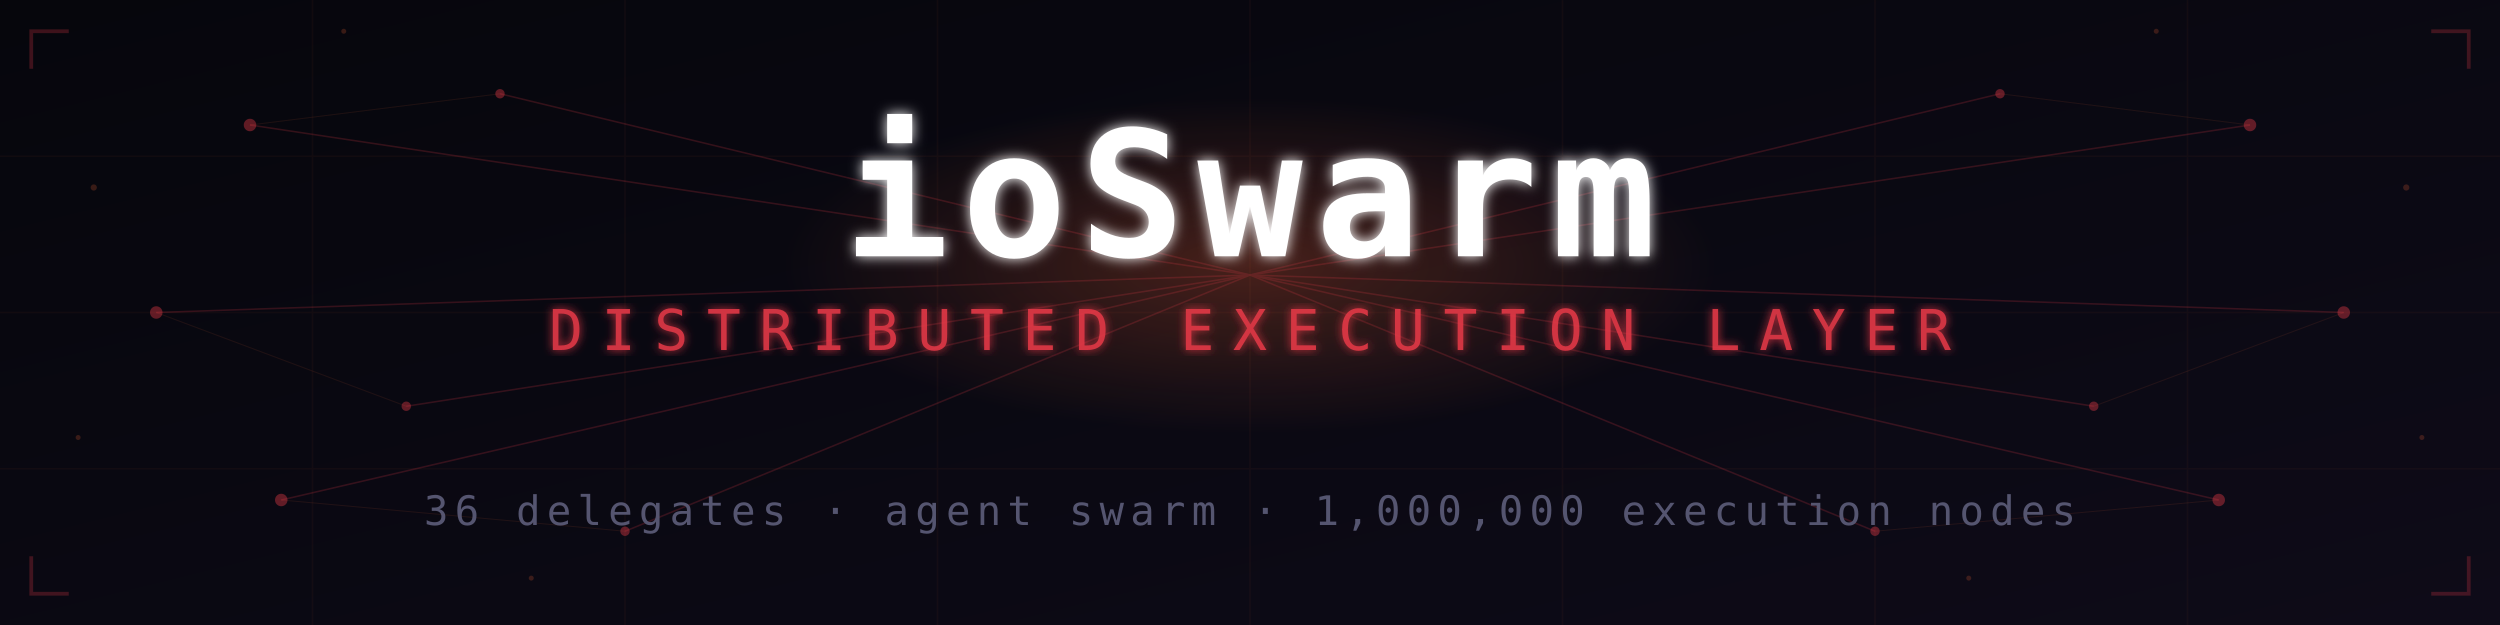
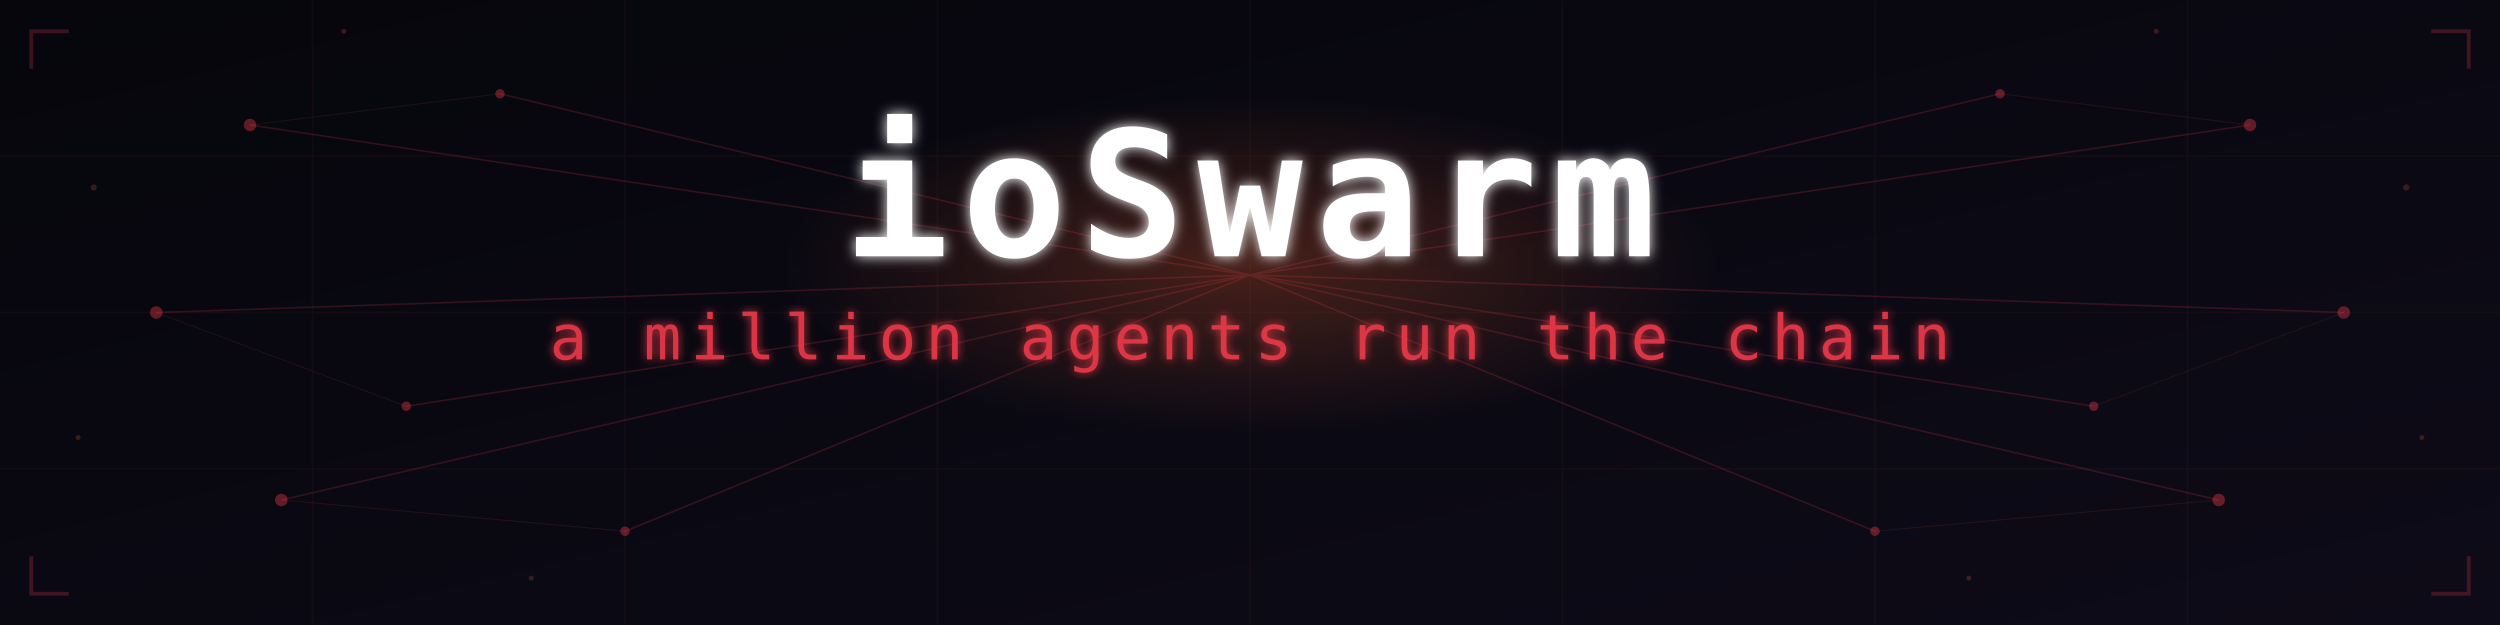
<svg xmlns="http://www.w3.org/2000/svg" width="800" height="200" viewBox="0 0 800 200">
  <defs>
    <linearGradient id="bg" x1="0%" y1="0%" x2="100%" y2="100%">
      <stop offset="0%" style="stop-color:#06060c" />
      <stop offset="100%" style="stop-color:#0e0b18" />
    </linearGradient>
    <linearGradient id="glow" x1="0%" y1="0%" x2="100%" y2="0%">
      <stop offset="0%" style="stop-color:#e63946;stop-opacity:0.5" />
      <stop offset="50%" style="stop-color:#ff6b35;stop-opacity:0.8" />
      <stop offset="100%" style="stop-color:#e63946;stop-opacity:0.5" />
    </linearGradient>
    <radialGradient id="coreGlow" cx="50%" cy="50%" r="30%">
      <stop offset="0%" style="stop-color:#ff6b35;stop-opacity:0.25" />
      <stop offset="100%" style="stop-color:#ff6b35;stop-opacity:0" />
    </radialGradient>
    <filter id="textGlow">
      <feGaussianBlur stdDeviation="2" result="blur" />
      <feMerge>
        <feMergeNode in="blur" />
        <feMergeNode in="SourceGraphic" />
      </feMerge>
    </filter>
    <filter id="softGlow">
      <feGaussianBlur stdDeviation="1.5" result="blur" />
      <feMerge>
        <feMergeNode in="blur" />
        <feMergeNode in="SourceGraphic" />
      </feMerge>
    </filter>
  </defs>
  <rect width="800" height="200" fill="url(#bg)" />
  <g opacity="0.04" stroke="#ff6b35" stroke-width="0.5">
    <line x1="0" y1="50" x2="800" y2="50" />
    <line x1="0" y1="100" x2="800" y2="100" />
    <line x1="0" y1="150" x2="800" y2="150" />
    <line x1="100" y1="0" x2="100" y2="200" />
    <line x1="200" y1="0" x2="200" y2="200" />
    <line x1="300" y1="0" x2="300" y2="200" />
    <line x1="400" y1="0" x2="400" y2="200" />
    <line x1="500" y1="0" x2="500" y2="200" />
    <line x1="600" y1="0" x2="600" y2="200" />
    <line x1="700" y1="0" x2="700" y2="200" />
  </g>
  <ellipse cx="400" cy="85" rx="250" ry="90" fill="url(#coreGlow)" />
  <g stroke="#e63946" stroke-width="0.5" opacity="0.2">
    <line x1="400" y1="88" x2="80" y2="40" />
    <line x1="400" y1="88" x2="720" y2="40" />
    <line x1="400" y1="88" x2="50" y2="100" />
    <line x1="400" y1="88" x2="750" y2="100" />
    <line x1="400" y1="88" x2="90" y2="160" />
    <line x1="400" y1="88" x2="710" y2="160" />
    <line x1="400" y1="88" x2="160" y2="30" />
    <line x1="400" y1="88" x2="640" y2="30" />
    <line x1="400" y1="88" x2="130" y2="130" />
    <line x1="400" y1="88" x2="670" y2="130" />
    <line x1="400" y1="88" x2="200" y2="170" />
    <line x1="400" y1="88" x2="600" y2="170" />
  </g>
  <g stroke="#ff6b35" stroke-width="0.3" opacity="0.1">
    <line x1="80" y1="40" x2="160" y2="30" />
    <line x1="720" y1="40" x2="640" y2="30" />
    <line x1="50" y1="100" x2="130" y2="130" />
    <line x1="750" y1="100" x2="670" y2="130" />
    <line x1="90" y1="160" x2="200" y2="170" />
    <line x1="710" y1="160" x2="600" y2="170" />
  </g>
  <g fill="#e63946" opacity="0.4">
    <circle cx="80" cy="40" r="2" />
    <circle cx="720" cy="40" r="2" />
    <circle cx="50" cy="100" r="2" />
    <circle cx="750" cy="100" r="2" />
    <circle cx="90" cy="160" r="2" />
    <circle cx="710" cy="160" r="2" />
    <circle cx="160" cy="30" r="1.5" />
    <circle cx="640" cy="30" r="1.5" />
    <circle cx="130" cy="130" r="1.5" />
    <circle cx="670" cy="130" r="1.5" />
    <circle cx="200" cy="170" r="1.5" />
    <circle cx="600" cy="170" r="1.5" />
  </g>
  <g fill="#ff6b35" opacity="0.2">
    <circle cx="30" cy="60" r="1" />
    <circle cx="770" cy="60" r="1" />
    <circle cx="25" cy="140" r="0.8" />
    <circle cx="775" cy="140" r="0.8" />
    <circle cx="110" cy="10" r="0.8" />
    <circle cx="690" cy="10" r="0.8" />
    <circle cx="170" cy="185" r="0.8" />
    <circle cx="630" cy="185" r="0.8" />
  </g>
  <line x1="220" y1="122" x2="580" y2="122" stroke="url(#glow)" stroke-width="0.6" opacity="0.4" />
  <text x="400" y="82" text-anchor="middle" font-family="'SF Mono','Fira Code',monospace" font-size="56" font-weight="bold" fill="#ffffff" filter="url(#textGlow)" letter-spacing="4">ioSwarm</text>
-   <text x="400" y="112" text-anchor="middle" font-family="'SF Mono','Fira Code',monospace" font-size="18" fill="#e63946" filter="url(#softGlow)" letter-spacing="6" opacity="0.9">DISTRIBUTED EXECUTION LAYER</text>
-   <text x="400" y="168" text-anchor="middle" font-family="'SF Mono','Fira Code',monospace" font-size="13" fill="#555570" letter-spacing="2">36 delegates · agent swarm · 1,000,000 execution nodes</text>
+   <text x="400" y="115" text-anchor="middle" font-family="'SF Mono','Fira Code',monospace" font-size="20" fill="#e63946" filter="url(#softGlow)" letter-spacing="3" opacity="0.95">a million agents run the chain</text>
  <g stroke="#e63946" stroke-width="1.2" fill="none" opacity="0.25">
    <path d="M 10 22 L 10 10 L 22 10" />
    <path d="M 778 10 L 790 10 L 790 22" />
    <path d="M 10 178 L 10 190 L 22 190" />
    <path d="M 778 190 L 790 190 L 790 178" />
  </g>
</svg>
